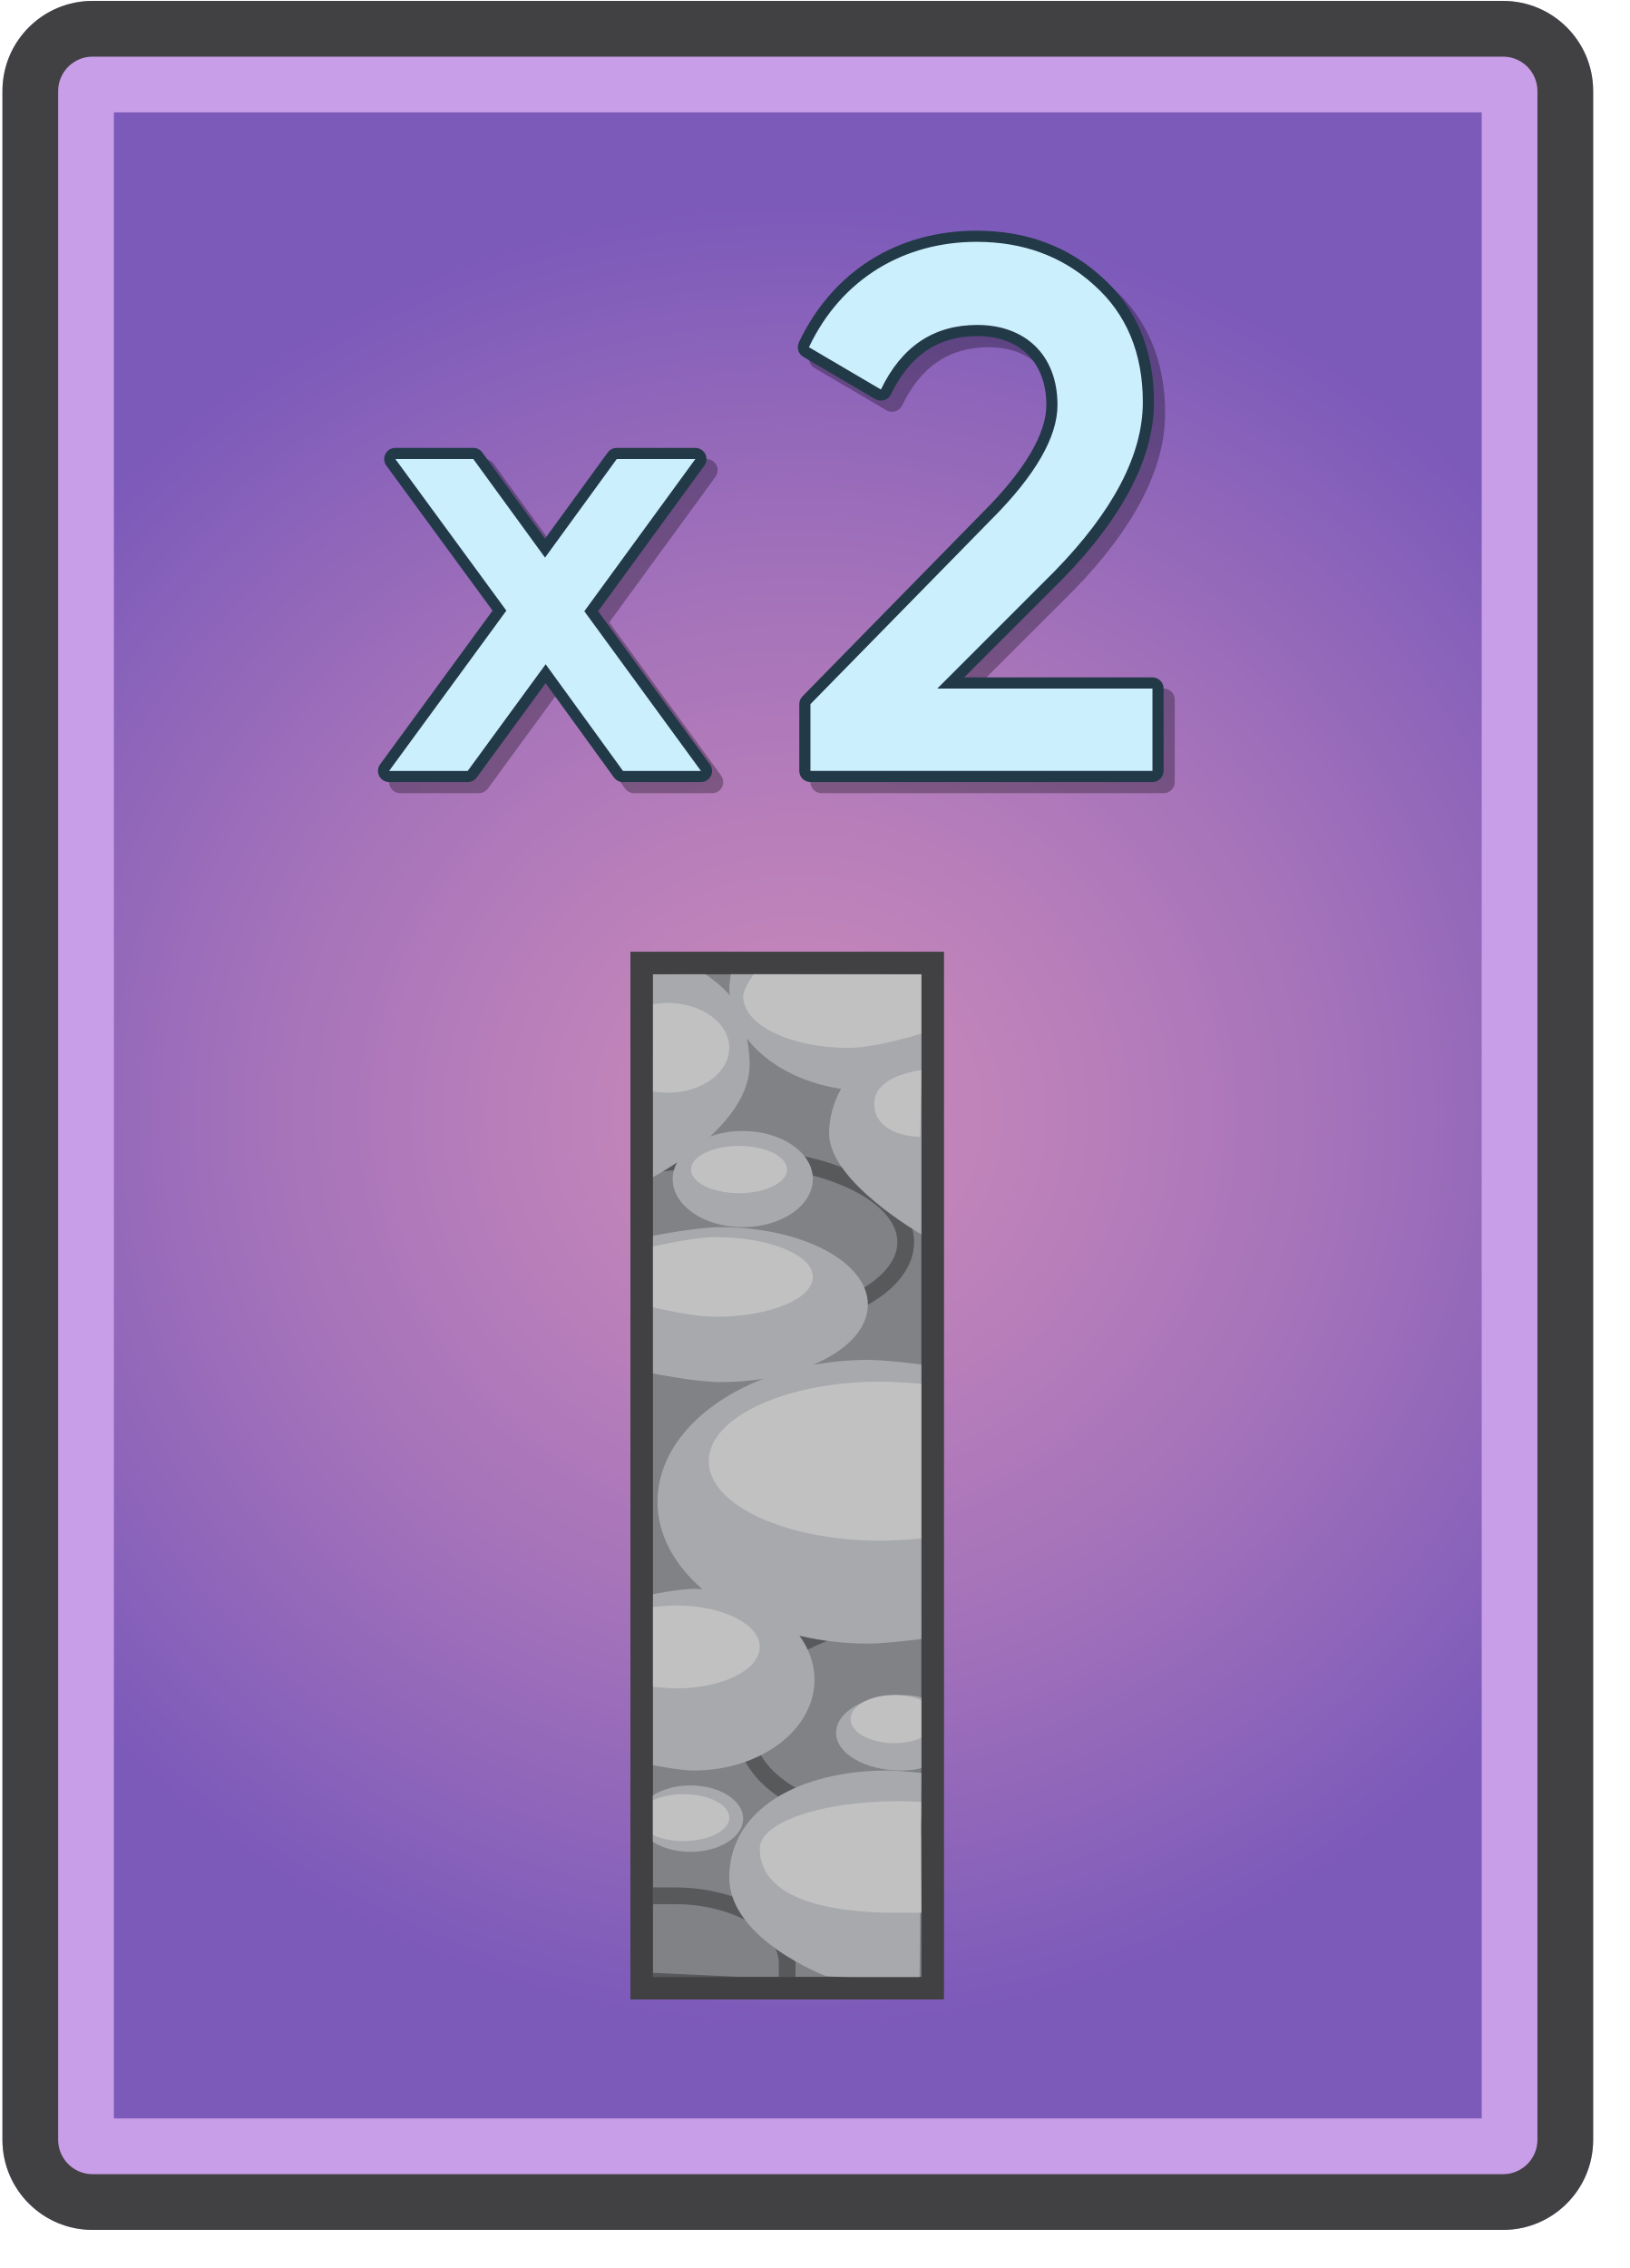
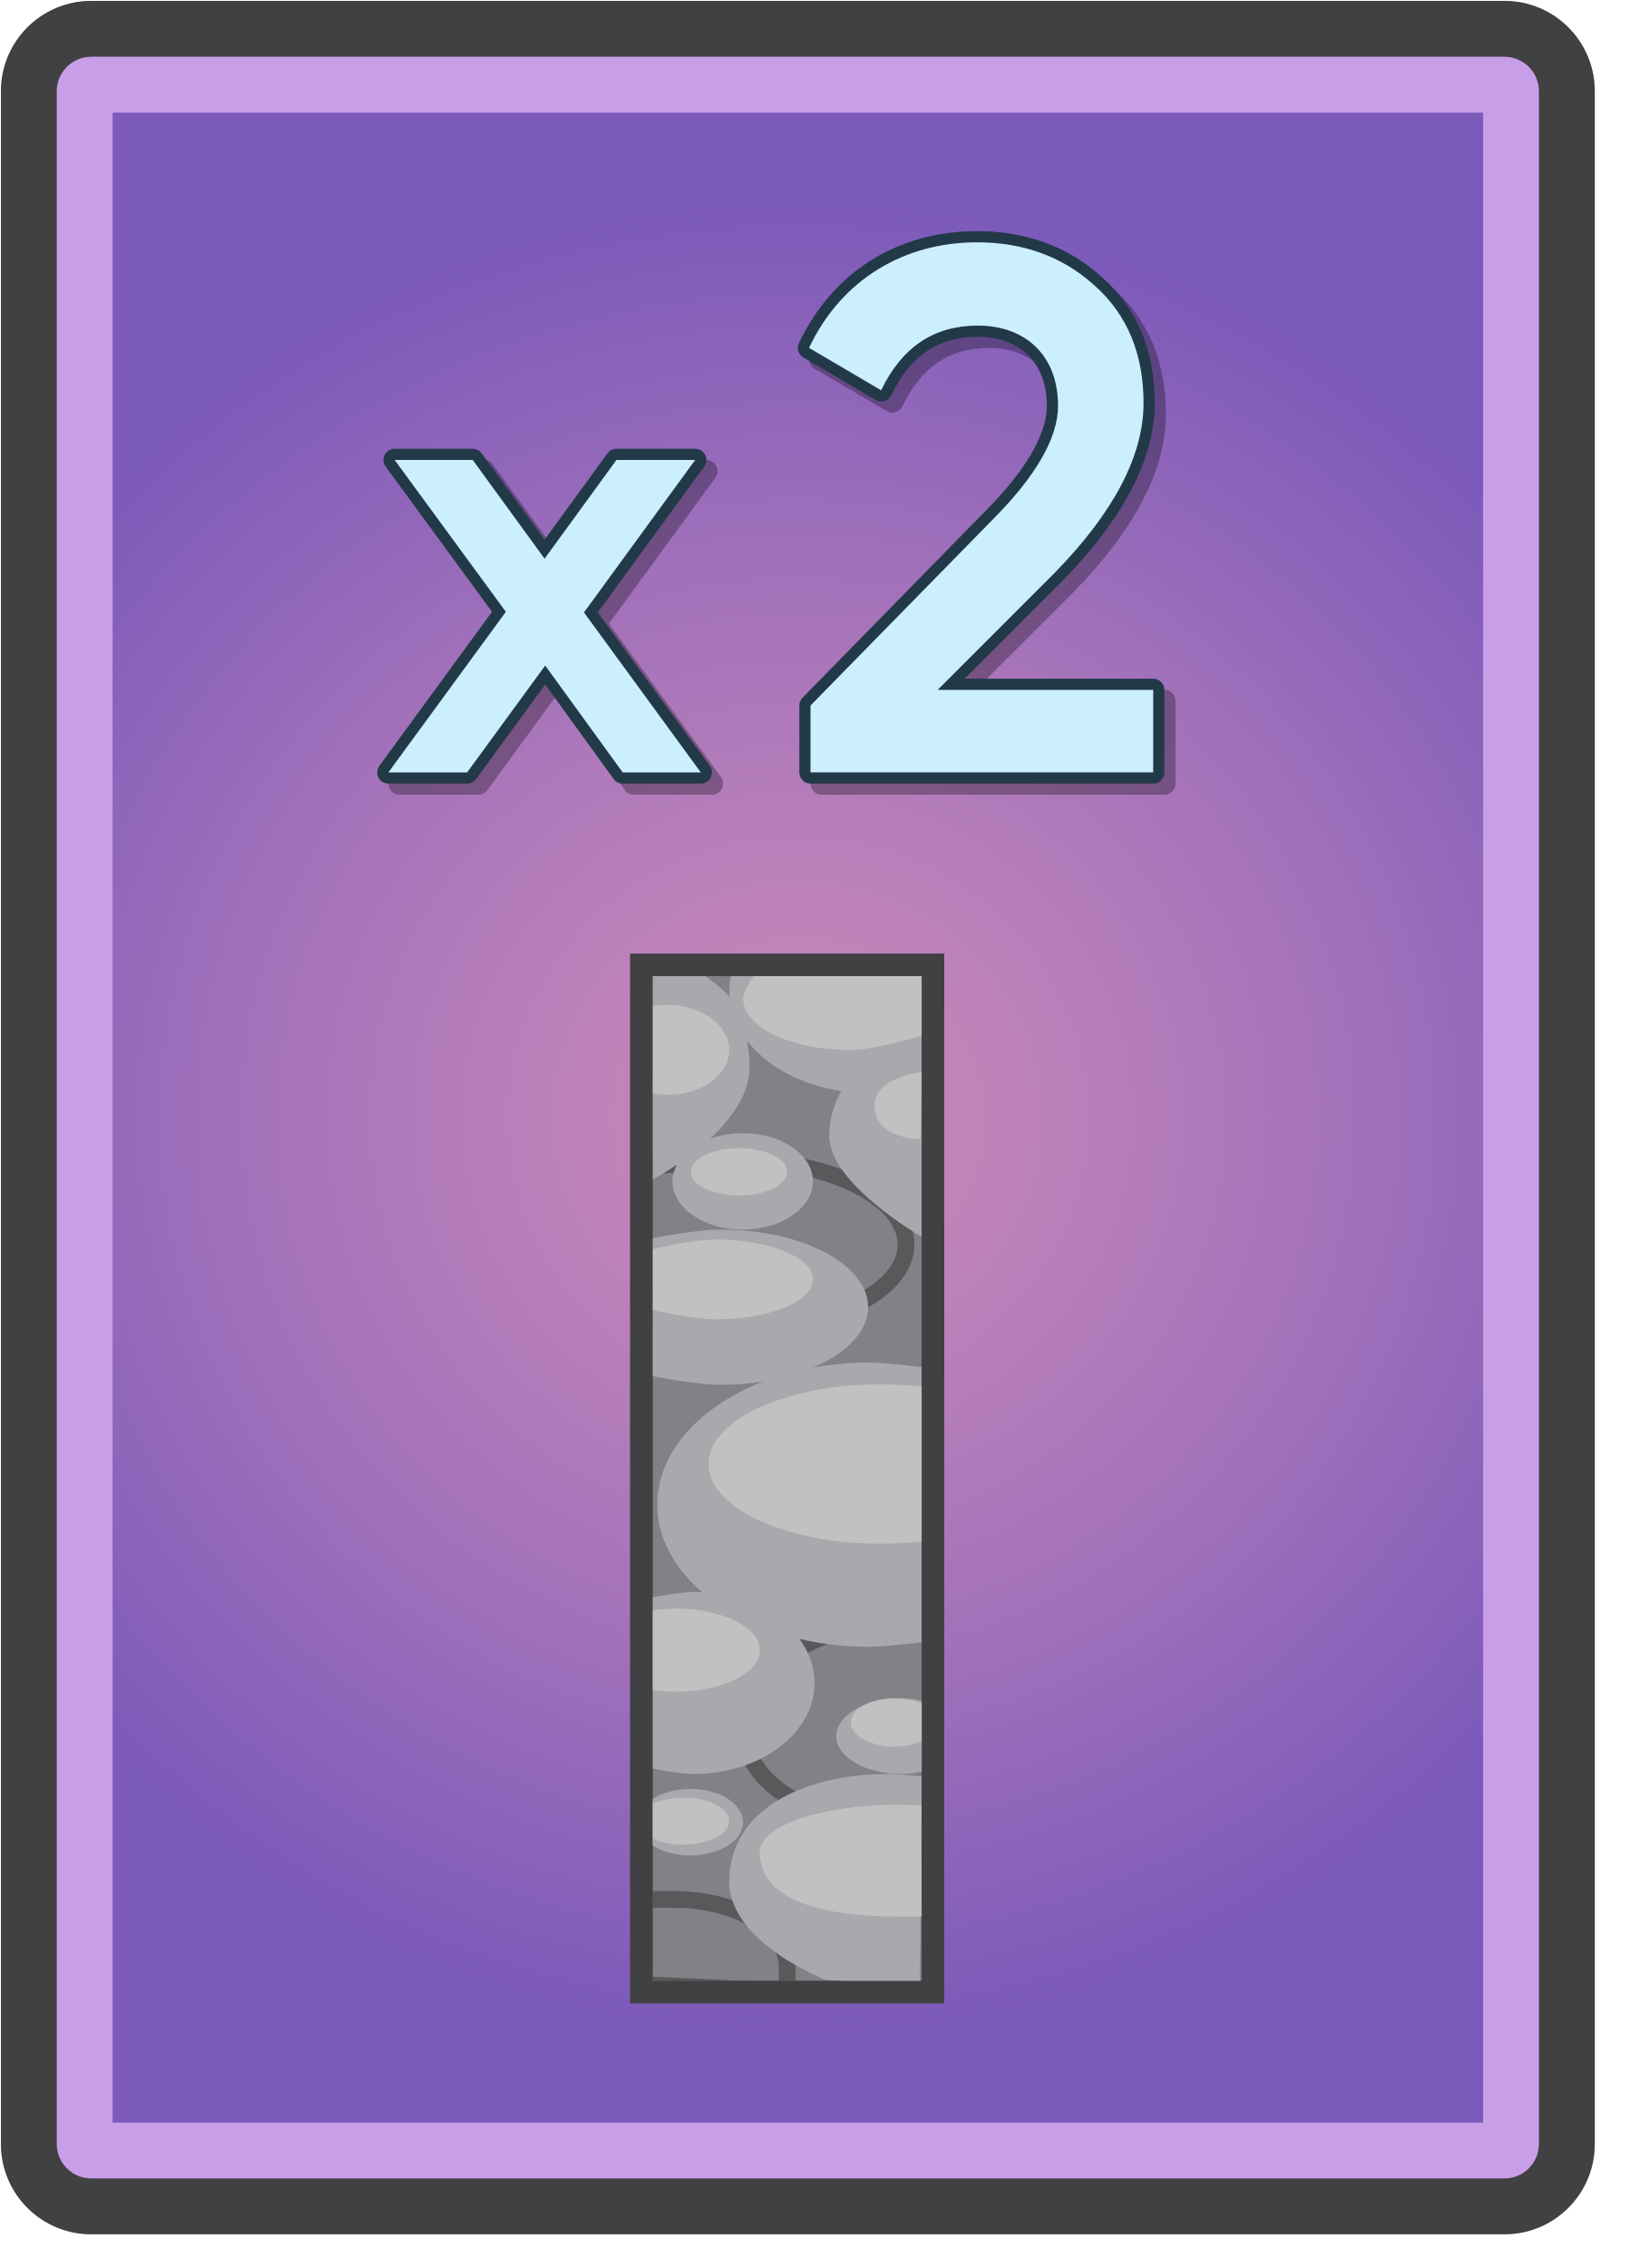
- <svg xmlns="http://www.w3.org/2000/svg" xmlns:xlink="http://www.w3.org/1999/xlink" width="291.969" height="406.205" viewBox="0 0 292 407">
+ <svg xmlns="http://www.w3.org/2000/svg" xmlns:xlink="http://www.w3.org/1999/xlink" width="291.969" height="406.205">
  <symbol id="b" viewBox="-146 -203 292 407">
    <image width="292" height="407" transform="matrix(1 0 0 -1 -146 204)" overflow="visible" opacity=".3" />
    <radialGradient id="a" cx="-3.05" cy="3.04" r="163.894" gradientTransform="matrix(0 1 -1.0315 0 .085 6.09)" gradientUnits="userSpaceOnUse">
      <stop offset="0" stop-color="#c889ba" />
      <stop offset=".207" stop-color="#bf83ba" />
      <stop offset=".544" stop-color="#a774ba" />
      <stop offset=".967" stop-color="#7f5cba" />
      <stop offset="1" stop-color="#7c5aba" />
    </radialGradient>
    <path d="M-129.63-186.96a6.177 6.177 0 00-6.17 6.17v367.661a6.177 6.177 0 006.17 6.169h253.16a6.176 6.176 0 006.169-6.169V-180.79a6.177 6.177 0 00-6.169-6.17h-253.16z" fill="url(#a)" />
    <path d="M119.7 183.04v-360h-245.5v360h245.5m3.83 20h-253.16c-8.931 0-16.17-7.238-16.17-16.169V-180.79c0-8.93 7.239-16.17 16.17-16.17h253.16c8.93 0 16.169 7.24 16.169 16.17v367.661c.001 8.931-7.239 16.169-16.169 16.169z" fill="#c99ee8" />
    <path d="M123.53 193.04a6.176 6.176 0 006.169-6.169V-180.79a6.177 6.177 0 00-6.169-6.17h-253.16a6.177 6.177 0 00-6.17 6.17v367.661a6.177 6.177 0 006.17 6.169h253.16m0 10h-253.16c-8.931 0-16.17-7.238-16.17-16.169V-180.79c0-8.93 7.239-16.17 16.17-16.17h253.16c8.93 0 16.169 7.24 16.169 16.17v367.661c.001 8.931-7.239 16.169-16.169 16.169z" fill="#414042" />
  </symbol>
  <use xlink:href="#b" width="292" height="407" x="-146" y="-203" transform="matrix(1 0 0 -1 145.969 203.205)" overflow="visible" />
  <image width="64" height="194" transform="translate(111.094 169.795)" overflow="visible" opacity=".3" />
  <path fill="#808285" d="M114.889 172.821h52.23v183.971h-52.23z" />
  <path d="M165.119 174.821v179.971h-48.23V174.821h48.23m4-4h-56.23v187.971h56.23V170.821z" fill="#414042" />
  <g fill="none" stroke="#58595b" stroke-width="3" stroke-miterlimit="10">
    <path d="M166.896 288.103s-33.788 4.167-33.78 19.945c-.57 19.854 33.78 19.854 33.78 19.854v-39.799zM131.488 238.086c17.012 0 30.804-6.798 30.804-15.184s-13.792-15.184-30.804-15.184c-5.098 0-16.227 1.377-16.227 1.377v26.795c.001.001 11.6 2.196 16.227 2.196zM120.797 340.203h-6.133l.566 15.256 25.779 1.186v-4.34c.001-6.683-9.048-12.102-20.212-12.102z" />
  </g>
  <g fill="#a7a9ac">
    <path d="M130.621 336.929c0 11.09 17.304 17.679 17.304 17.679l16.837 1.134.359-37.575s-3.998-.441-6.087-.441c-15.692-.001-28.413 6.845-28.413 19.203zM136.743 247.423c-11.344 4.391-19.003 12.62-19.003 22.071 0 5.926 3.028 11.362 8.063 15.69-.512-.028-1.024-.06-1.546-.06-2.588 0-7.369.969-7.369.969v30.663s4.781.968 7.369.968c11.963 0 21.659-7.298 21.659-16.301 0-2.858-.985-5.544-2.704-7.88a54.352 54.352 0 0012.285 1.405c3.325 0 9.622-.834 9.622-.834V244.871s-6.297-.833-9.622-.833c-3.426 0-6.729.335-9.884.911 6.021-2.548 9.884-6.449 9.884-10.828 0-7.678-11.843-13.902-26.449-13.902-4.386 0-12.162 1.555-12.162 1.555l-.005 24.693s7.78 1.557 12.167 1.557c2.679 0 5.259-.214 7.695-.601z" />
    <ellipse cx="123.658" cy="326.36" rx="9.449" ry="5.956" />
    <path d="M161.473 304.178c-6.454 0-11.686 3.032-11.686 6.773s5.231 6.773 11.686 6.773 7.505-3.032 7.505-6.773-1.051-6.773-7.505-6.773zM120.463 211.587c0 4.77 5.631 8.633 12.578 8.633s12.578-3.863 12.578-8.633c0-4.769-5.631-8.633-12.578-8.633-2.117 0-4.109.361-5.86.998 3.751-3.486 7.089-7.969 7.089-12.876a24.1 24.1 0 00-.479-4.709c3.502 4.57 9.621 7.94 16.897 9.045-1.366 2.427-2.151 5.128-2.151 7.988 0 8.679 16.582 18.123 16.582 18.123l.013-46.702-34.213-.14s-.298 1.858-.298 2.818c0 .394.047.778.081 1.166-.98-1.514-4.548-3.983-4.548-3.983l-9.266.139v36.433s1.859-.964 4.357-2.646c-.497.932-.782 1.93-.782 2.979z" />
  </g>
  <g fill="#c1c1c1">
    <path d="M116.895 234.588s6.991 1.711 11.309 1.711c9.618 0 17.416-3.2 17.416-7.146 0-3.945-7.798-7.146-17.416-7.146-4.318 0-11.314 1.714-11.314 1.714l.005 10.867zM157.859 247.929c-17.08 0-30.928 6.395-30.928 14.281 0 7.889 13.848 14.281 30.928 14.281 2.501 0 7.261-.395 7.261-.395l.001-27.771s-4.76-.396-7.262-.396zM121.058 288.103c-1.449 0-4.177.29-4.177.29v14.304s2.728.292 4.177.292c8.304 0 15.034-3.333 15.034-7.443s-6.731-7.443-15.034-7.443zM160.803 323.231c-13.647 0-24.711 3.8-24.711 8.487 0 8.484 10.914 11.534 24.563 11.534h4.467l-.094-15.352.043-4.542c-.001.001-2.813-.127-4.268-.127zM119.513 196.107c6.135 0 11.108-3.611 11.108-8.068 0-4.454-4.974-8.065-11.108-8.065-.894 0-2.593.221-2.593.221l-.039 15.684c0-.001 1.724.228 2.632.228zM152.02 188.039c5.087 0 13.102-2.569 13.102-2.569l-.002-10.648-29.999-.131s-2.005 2.648-2.005 4.134c-.001 5.089 8.464 9.214 18.904 9.214zM156.635 198.042c0 5.979 8.223 5.979 8.223 5.979l.271-11.988s-8.494.872-8.494 6.009z" />
  </g>
  <g fill="#c1c1c1">
    <ellipse cx="132.375" cy="209.876" rx="8.625" ry="4.242" />
    <ellipse cx="122.415" cy="326.174" rx="8.206" ry="4.206" />
    <ellipse cx="160.207" cy="308.496" rx="7.814" ry="4.318" />
  </g>
  <g>
    <path d="M165.119 174.821v179.971h-48.23V174.821h48.23m4-4h-56.23v187.971h56.23V170.821z" fill="#414042" />
  </g>
  <g>
    <g opacity=".3">
      <path d="M113.543 141.343c-.32 0-.621-.153-.81-.413l-13.072-18.028-13.181 18.031a.999.999 0 01-.808.41H71.569a1 1 0 01-.807-1.591l20.611-28.175-19.491-26.608a1 1 0 01.807-1.591h13.992c.319 0 .62.153.809.411l12.063 16.574 12.063-16.574c.188-.258.489-.411.809-.411h14.104a1.001 1.001 0 01.808 1.59l-19.492 26.72 20.5 28.065a1 1 0 01-.808 1.59h-13.994z" />
      <path d="M126.527 84.378l-19.923 27.31 20.931 28.655h-13.992l-13.879-19.141-13.991 19.141H71.569l21.044-28.766-19.925-27.199H86.68l12.872 17.685 12.871-17.685h14.104m0-2h-14.104a2 2 0 00-1.617.823L99.553 98.664 88.298 83.201a2 2 0 00-1.617-.823H72.688a2 2 0 00-1.613 3.182l19.06 26.019-20.18 27.584a2.001 2.001 0 001.614 3.181h14.104a2 2 0 001.614-.819l12.37-16.923 12.267 16.916a2 2 0 001.619.826h13.992a2 2 0 001.615-3.18l-20.069-27.477 19.062-26.13a2 2 0 00-1.616-3.179zM147.186 141.343a1 1 0 01-1-1V128.36a1 1 0 01.286-.7l32.492-33.157c7.675-7.678 11.563-14.339 11.563-19.808 0-8.254-5.127-13.381-13.381-13.381-7.462 0-12.83 3.604-16.41 11.019a.999.999 0 01-1.407.427l-12.916-7.59a1.001 1.001 0 01-.397-1.29c5.859-12.38 17.157-19.48 30.998-19.48 8.568 0 15.873 2.686 21.711 7.982 6.048 5.359 9.118 12.69 9.118 21.781 0 9.634-5.427 20.083-16.131 31.058l-19.341 19.341h36.201a1 1 0 011 1v14.781a1 1 0 01-1 1h-61.386z" />
      <path d="M177.014 45.399c8.256 0 15.314 2.529 21.039 7.723 5.859 5.193 8.79 12.252 8.79 21.041 0 9.454-5.327 19.573-15.847 30.359l-21.039 21.039h38.615v14.781h-61.387v-11.983l32.492-33.157c7.855-7.857 11.85-14.781 11.85-20.508 0-9.054-5.857-14.381-14.381-14.381-7.855 0-13.582 3.862-17.311 11.584l-12.916-7.59c5.86-12.381 17.178-18.908 30.095-18.908m0-2c-14.243 0-25.871 7.309-31.901 20.053a2 2 0 00.794 2.58l12.916 7.59a2.006 2.006 0 001.595.189 2.002 2.002 0 001.22-1.044c3.396-7.035 8.47-10.454 15.51-10.454 7.637 0 12.381 4.744 12.381 12.381 0 5.12-3.895 11.723-11.264 19.094l-32.507 33.172a1.998 1.998 0 00-.571 1.399v11.983a2 2 0 002 2h61.387a2 2 0 002-2v-14.781a2 2 0 00-2-2h-33.787l17.625-17.625c10.91-11.186 16.433-21.87 16.433-31.773 0-9.39-3.184-16.972-9.464-22.538-6.013-5.453-13.543-8.226-22.367-8.226z" />
    </g>
    <path d="M111.543 139.343c-.32 0-.621-.153-.81-.413l-13.072-18.028-13.181 18.031a.999.999 0 01-.808.41H69.569a1 1 0 01-.807-1.591l20.611-28.175-19.491-26.608a1 1 0 01.807-1.591h13.992c.319 0 .62.153.809.411l12.063 16.574 12.063-16.574c.188-.258.489-.411.809-.411h14.104a1.001 1.001 0 01.808 1.59l-19.492 26.72 20.5 28.065a1 1 0 01-.808 1.59h-13.994z" fill="#cceffe" />
    <path d="M124.527 82.378l-19.923 27.31 20.931 28.655h-13.992l-13.879-19.141-13.991 19.141H69.569l21.044-28.766-19.925-27.199H84.68l12.872 17.685 12.871-17.685h14.104m0-2h-14.104a2 2 0 00-1.617.823L97.553 96.664 86.298 81.201a2 2 0 00-1.617-.823H70.688a2 2 0 00-1.613 3.182l19.06 26.019-20.18 27.584a2.001 2.001 0 001.614 3.181h14.104a2 2 0 001.614-.819l12.37-16.923 12.267 16.916a2 2 0 001.619.826h13.992a2 2 0 001.615-3.18l-20.069-27.477 19.062-26.13a2 2 0 00-1.616-3.179z" fill="#223948" />
    <g>
      <path d="M145.186 139.343a1 1 0 01-1-1V126.36a1 1 0 01.286-.7l32.492-33.157c7.675-7.678 11.563-14.339 11.563-19.808 0-8.254-5.127-13.381-13.381-13.381-7.462 0-12.83 3.604-16.41 11.019a.999.999 0 01-1.407.427l-12.916-7.59a1.001 1.001 0 01-.397-1.29c5.859-12.38 17.157-19.48 30.998-19.48 8.568 0 15.873 2.686 21.711 7.982 6.048 5.359 9.118 12.69 9.118 21.781 0 9.634-5.427 20.083-16.131 31.058l-19.341 19.341h36.201a1 1 0 011 1v14.781a1 1 0 01-1 1h-61.386z" fill="#cceffe" />
      <path d="M175.014 43.399c8.256 0 15.314 2.529 21.039 7.723 5.859 5.193 8.79 12.252 8.79 21.041 0 9.454-5.327 19.573-15.847 30.359l-21.039 21.039h38.615v14.781h-61.387v-11.983l32.492-33.157c7.855-7.857 11.85-14.781 11.85-20.508 0-9.054-5.857-14.381-14.381-14.381-7.855 0-13.582 3.862-17.311 11.584l-12.916-7.59c5.86-12.381 17.178-18.908 30.095-18.908m0-2c-14.243 0-25.871 7.309-31.901 20.053a2 2 0 00.794 2.58l12.916 7.59a2.006 2.006 0 001.595.189 2.002 2.002 0 001.22-1.044c3.396-7.035 8.47-10.454 15.51-10.454 7.637 0 12.381 4.744 12.381 12.381 0 5.12-3.895 11.723-11.264 19.094l-32.507 33.172a1.998 1.998 0 00-.571 1.399v11.983a2 2 0 002 2h61.387a2 2 0 002-2v-14.781a2 2 0 00-2-2h-33.787l17.625-17.625c10.91-11.186 16.433-21.87 16.433-31.773 0-9.39-3.184-16.972-9.464-22.538-6.013-5.453-13.543-8.226-22.367-8.226z" fill="#223948" />
    </g>
  </g>
</svg>
